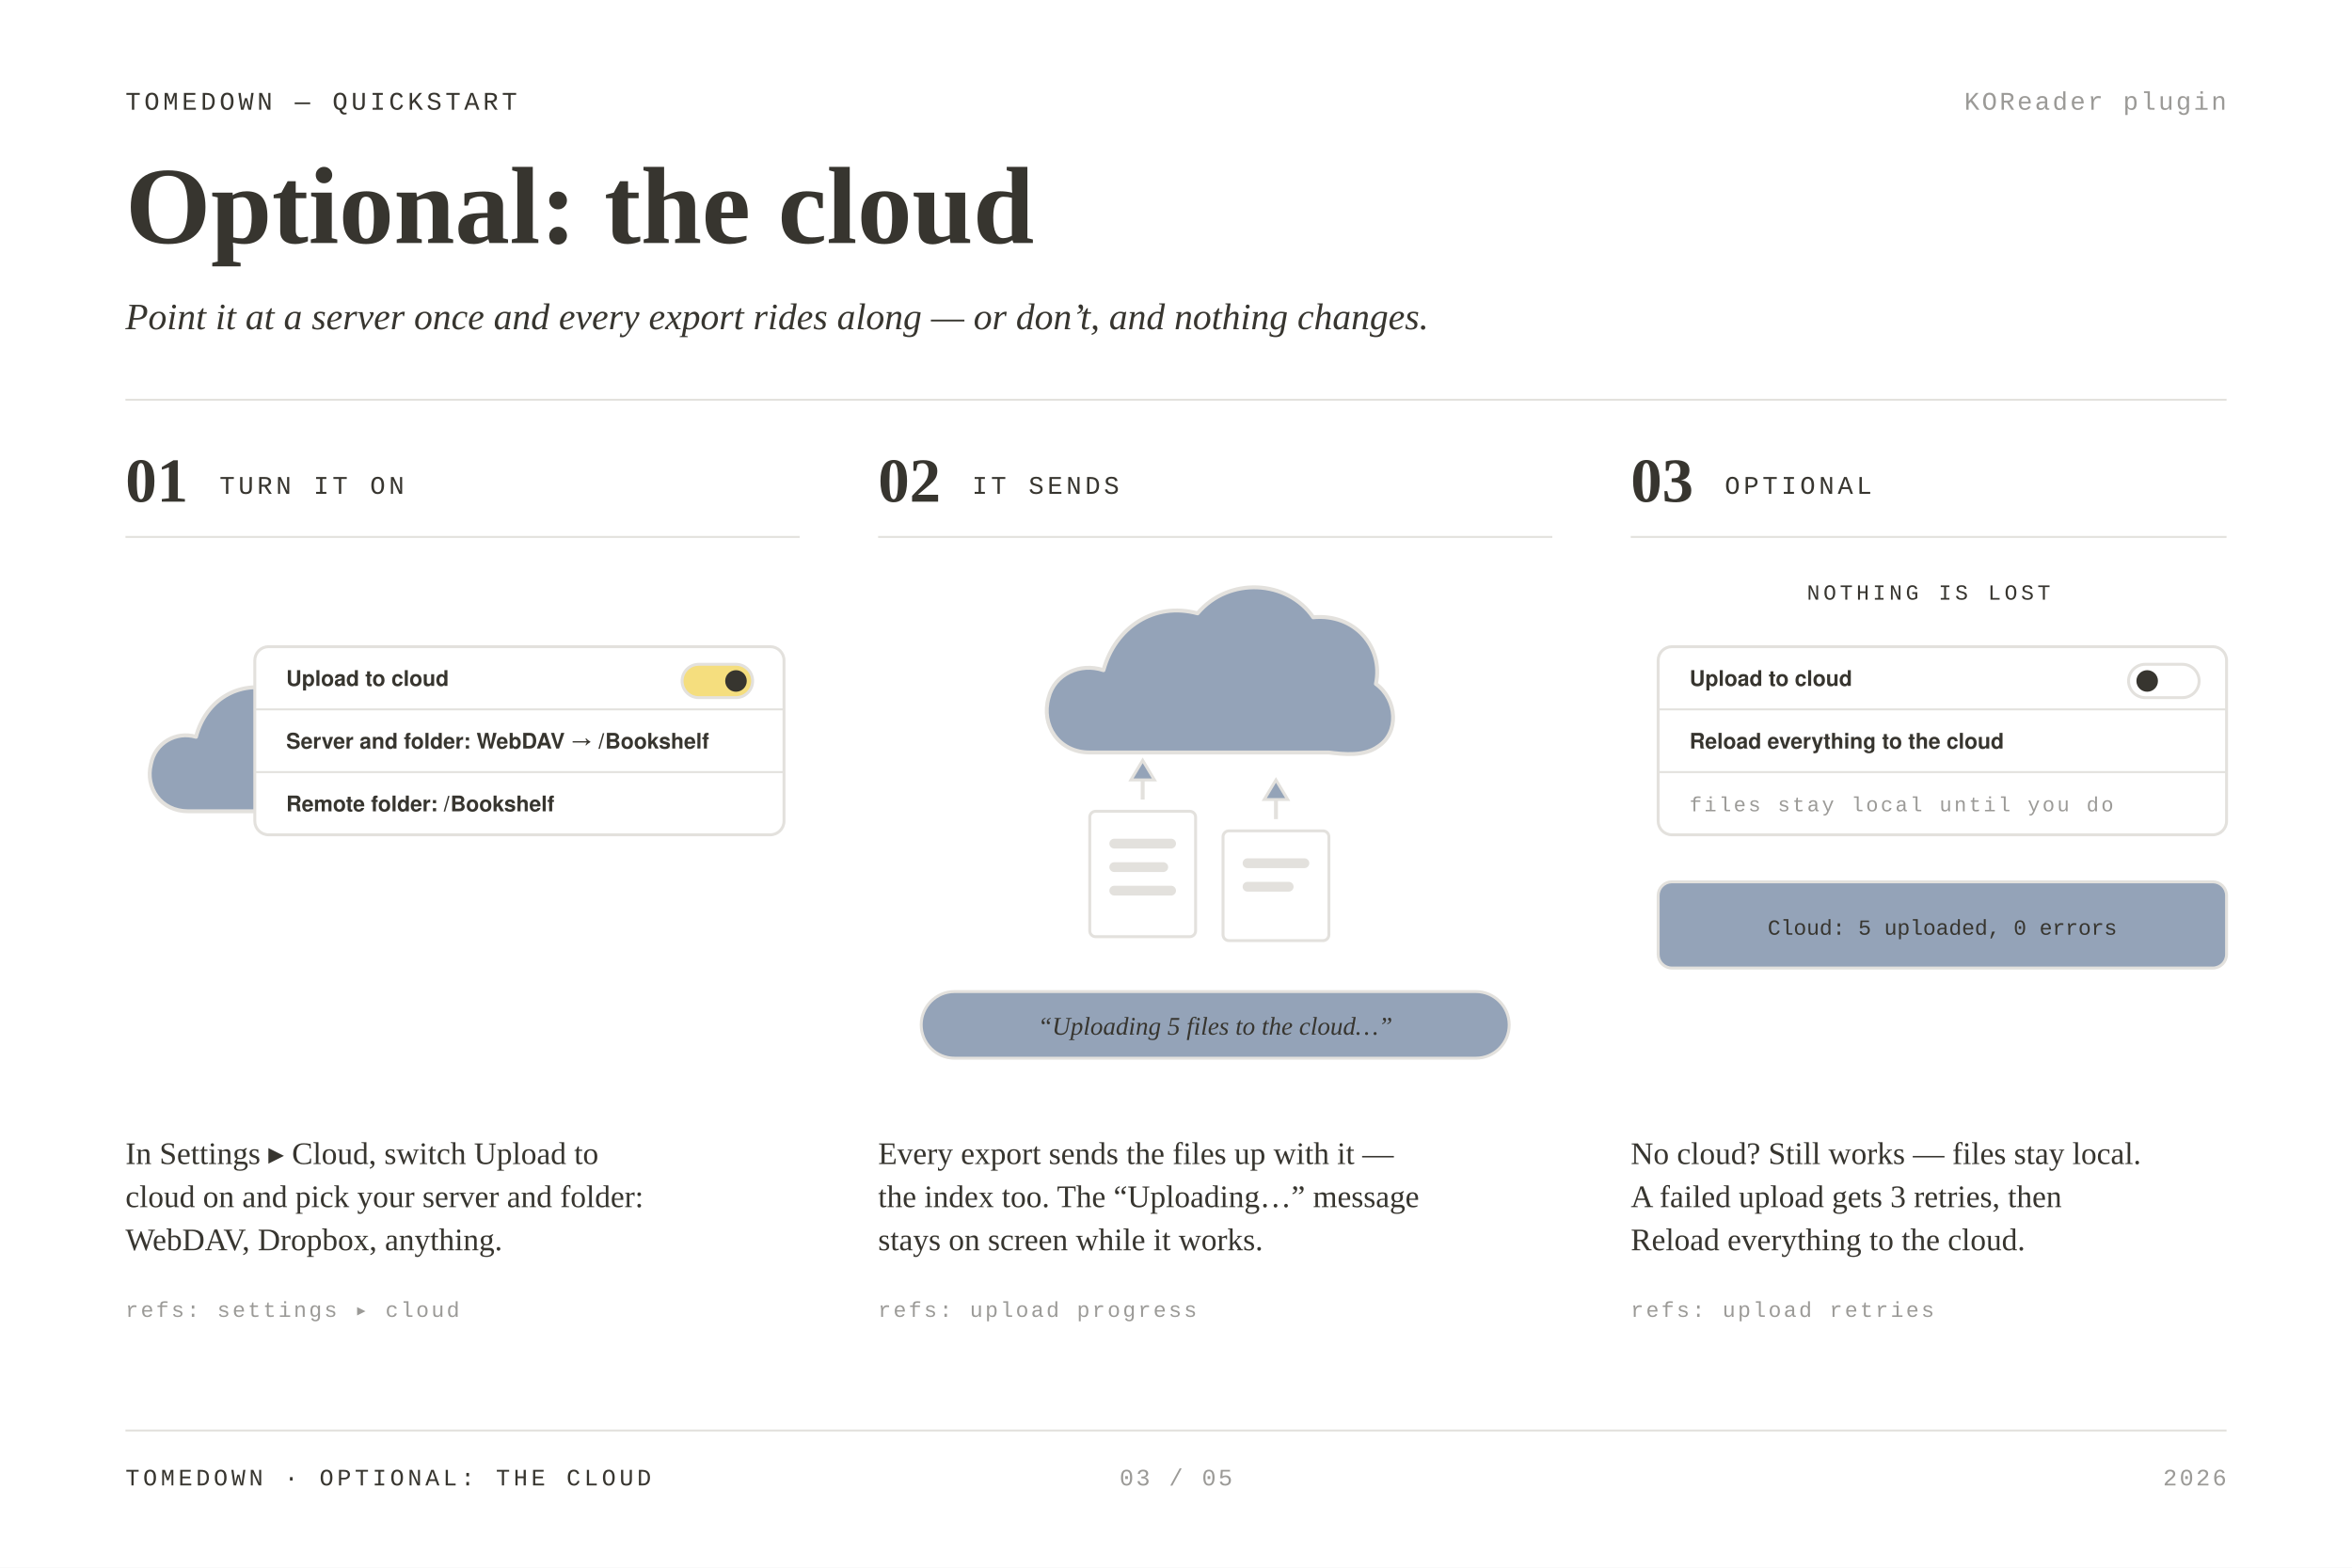
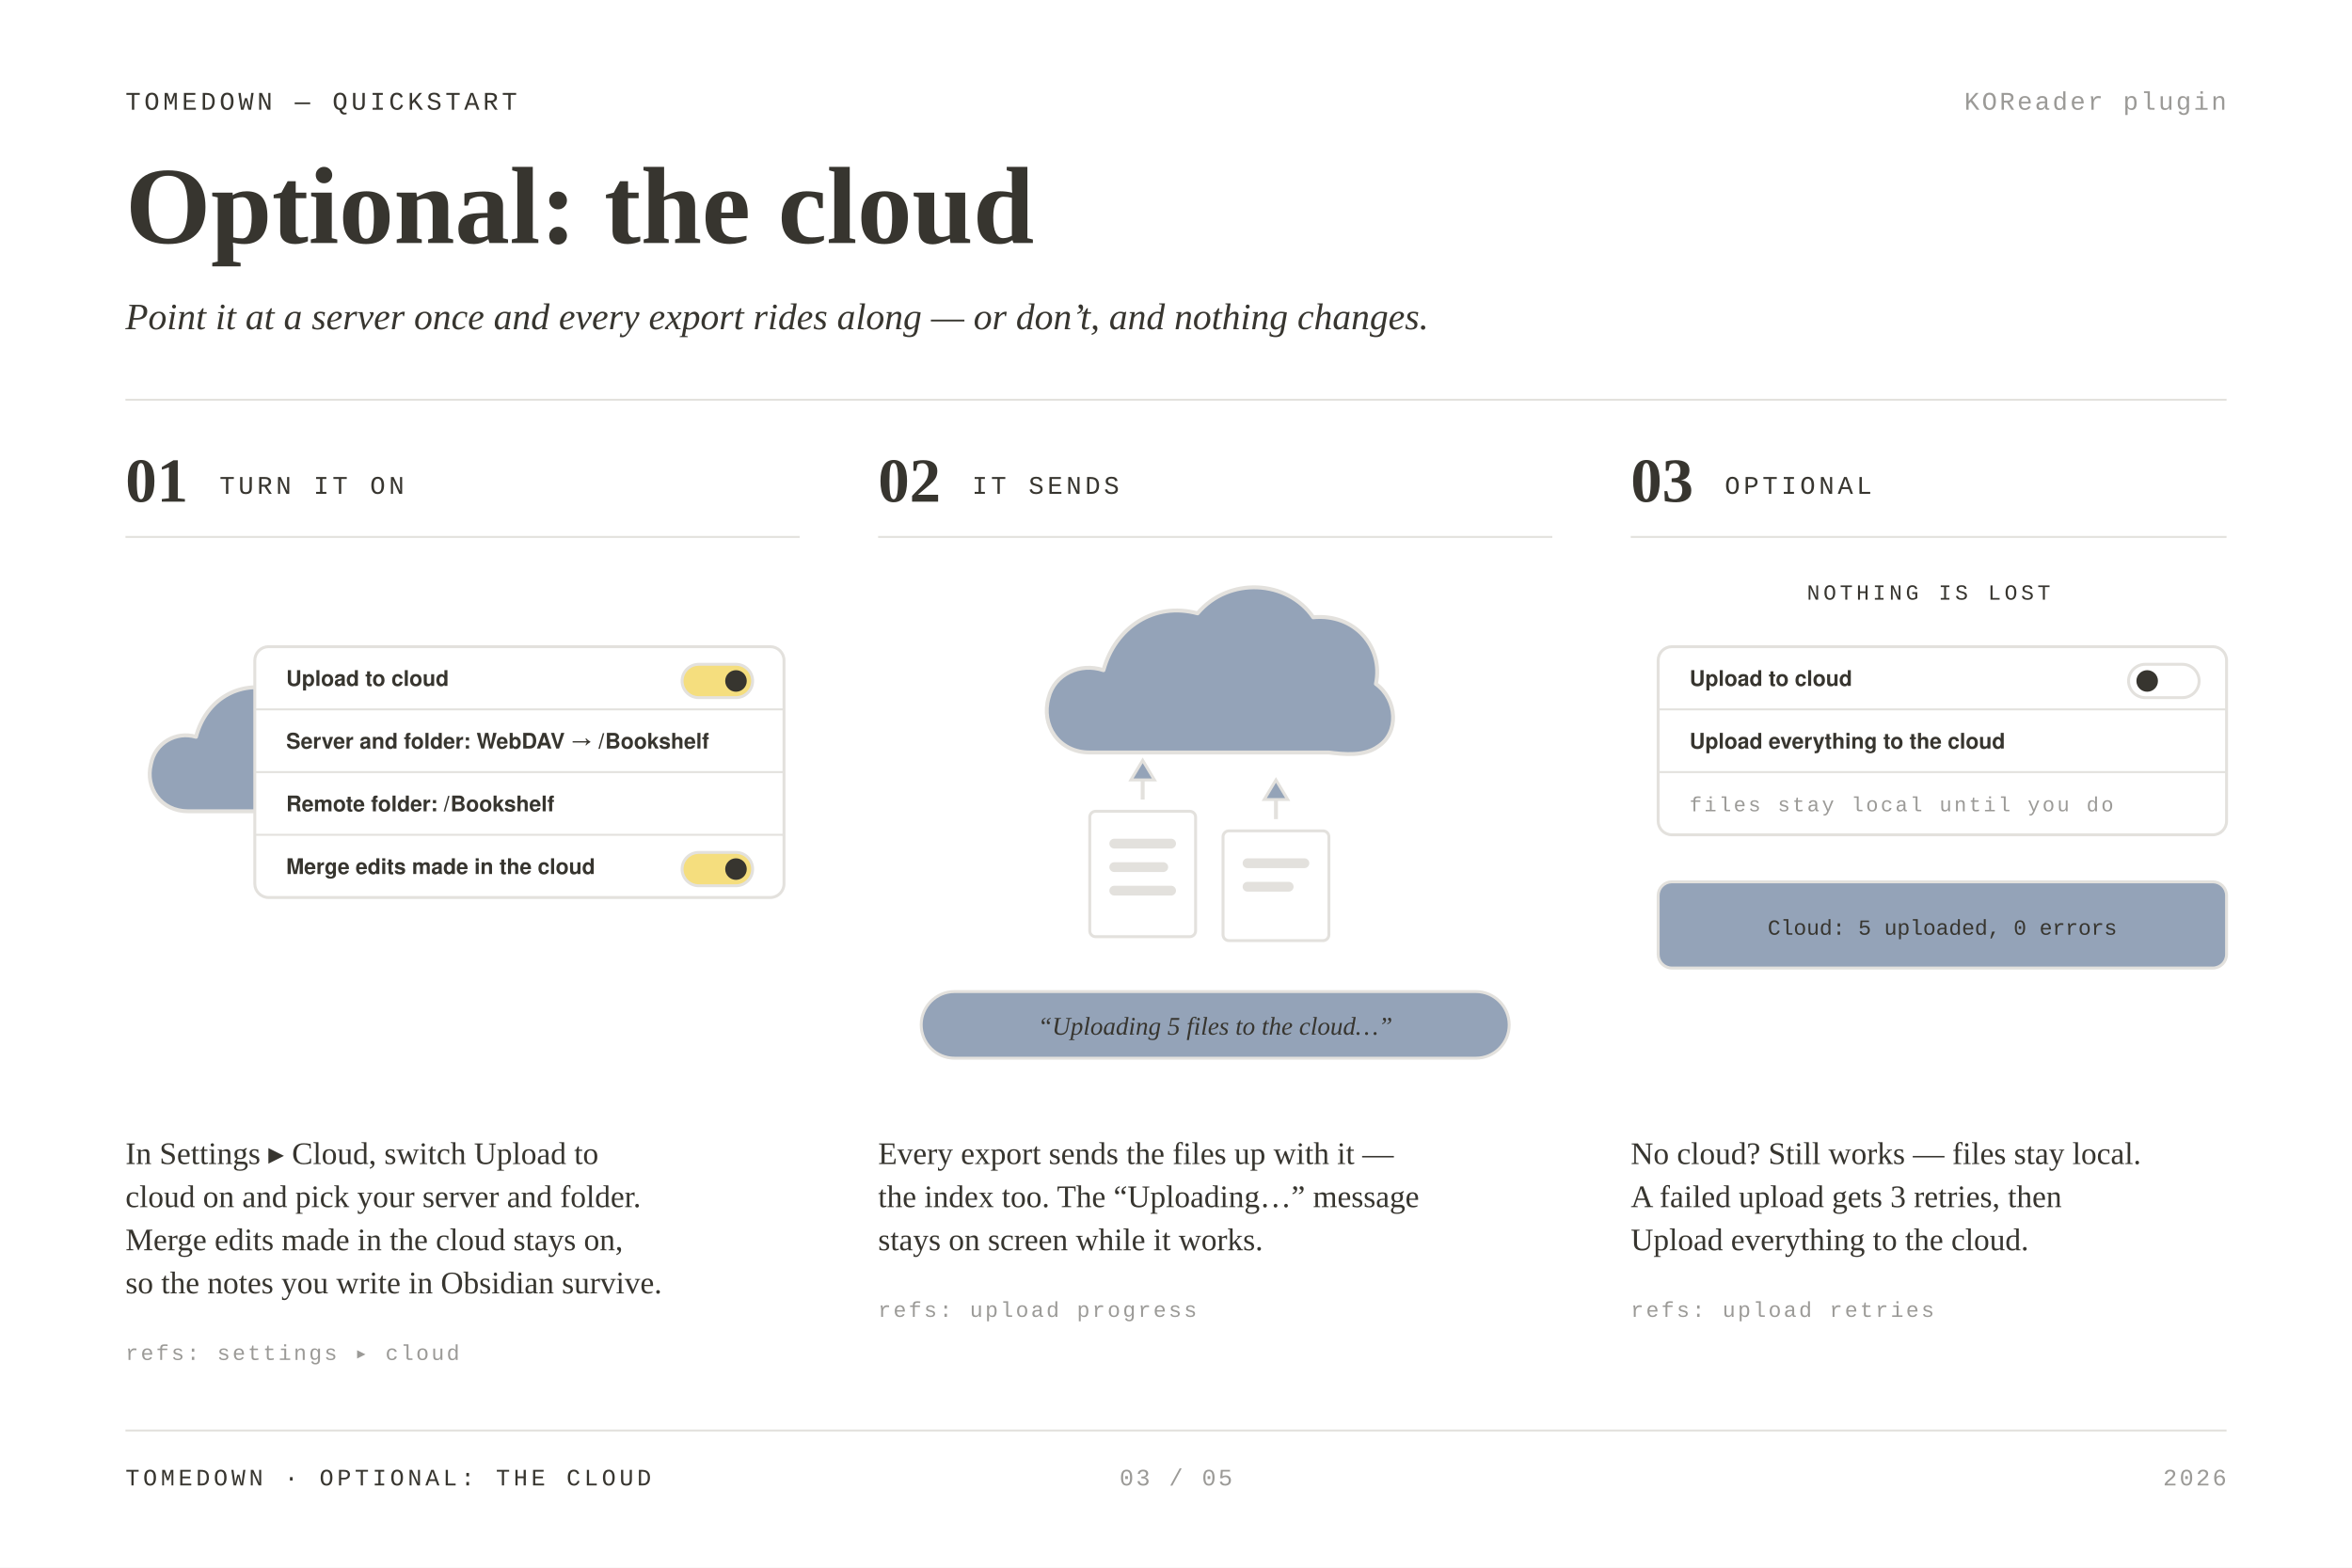
<svg xmlns="http://www.w3.org/2000/svg" width="1740" height="1160" viewBox="0 0 1200 800" role="img" aria-label="Tomedown quickstart tutorial 03 — Optional: the cloud: switch upload on, every export sends the files, and without a cloud everything still works">
  <style>
    .display { font-family: Georgia, "Times New Roman", serif; font-weight: 700; fill: #37352F; }
    .deck    { font-family: Georgia, "Times New Roman", serif; font-style: italic; fill: #37352F; }
    .label   { font-family: "SF Mono", Menlo, Consolas, "Liberation Mono", monospace; letter-spacing: 1.8px; fill: #37352F; }
    .labelm  { font-family: "SF Mono", Menlo, Consolas, "Liberation Mono", monospace; letter-spacing: 1.2px; fill: #9B9A97; }
    .body    { font-family: Georgia, "Times New Roman", serif; fill: #37352F; }
    .menu    { font-family: "Helvetica Neue", Helvetica, Arial, sans-serif; font-weight: 700; fill: #37352F; }
    .code    { font-family: "SF Mono", Menlo, Consolas, "Liberation Mono", monospace; fill: #37352F; }
    .rule    { stroke: #E3E1DD; stroke-width: 1; }
    .hair    { stroke: #E3E1DD; stroke-width: 1; opacity: 1; }
    .card    { fill: #FFFFFF; stroke: #E3E1DD; stroke-width: 1.5; }
    .frame   { fill: #FFFFFF; stroke: #E3E1DD; stroke-width: 1.5; }
    .skel    { fill: #E3E1DD; }
    .accent  { fill: #F5DE7E; }
    .cloud   { fill: #94A3B8; stroke: #E3E1DD; stroke-width: 2; stroke-linejoin: round; }
    .cloudtri{ fill: #94A3B8; stroke: #E3E1DD; stroke-width: 1.5; }
    .cloudbox{ fill: #94A3B8; stroke: #E3E1DD; stroke-width: 1.5; }
  </style>
  <rect width="1200" height="800" fill="#FFFFFF" />
  <text class="label" x="64" y="56" font-size="13">TOMEDOWN — QUICKSTART</text>
  <text class="labelm" x="1136" y="56" font-size="13" text-anchor="end">KOReader plugin</text>
  <text class="display" x="64" y="124" font-size="56">Optional: the cloud</text>
  <text class="deck" x="64" y="168" font-size="19">Point it at a server once and every export rides along — or don’t, and nothing changes.</text>
  <line class="rule" x1="64" y1="204" x2="1136" y2="204" />
  <text class="display" x="64" y="256" font-size="32">01</text>
  <text class="label" x="112" y="252" font-size="13">TURN IT ON</text>
  <line class="hair" x1="64" y1="274" x2="408" y2="274" />
  <path class="cloud" d="M96 414 C82 414 74 402 77 390 C79 379 90 373 100 376 C105 357 122 347 140 352 C154 336 180 337 190 353 C208 350 220 364 217 379 C228 386 230 401 220 410 C213 416 202 416 194 414 Z" />
-   <rect class="card" x="130" y="330" width="270" height="96" rx="7" />
+   <rect class="card" x="130" y="330" width="270" height="128" rx="7" />
  <line class="hair" x1="130" y1="362" x2="400" y2="362" />
  <line class="hair" x1="130" y1="394" x2="400" y2="394" />
+   <line class="hair" x1="130" y1="426" x2="400" y2="426" />
  <text class="menu" x="146" y="350" font-size="11">Upload to cloud</text>
  <rect x="348" y="339" width="36" height="17" rx="8.5" fill="#F5DE7E" stroke="#E3E1DD" stroke-width="1.5" />
  <circle cx="375.5" cy="347.5" r="5.5" fill="#37352F" />
  <text class="menu" x="146" y="382" font-size="11">Server and folder: WebDAV → /Bookshelf</text>
  <text class="menu" x="146" y="414" font-size="11">Remote folder: /Bookshelf</text>
+   <text class="menu" x="146" y="446" font-size="11">Merge edits made in the cloud</text>
+   <rect x="348" y="435" width="36" height="17" rx="8.5" fill="#F5DE7E" stroke="#E3E1DD" stroke-width="1.5" />
+   <circle cx="375.5" cy="443.5" r="5.5" fill="#37352F" />
  <text class="body" x="64" y="594" font-size="16">In Settings ▸ Cloud, switch Upload to</text>
-   <text class="body" x="64" y="616" font-size="16">cloud on and pick your server and folder:</text>
-   <text class="body" x="64" y="638" font-size="16">WebDAV, Dropbox, anything.</text>
-   <text class="labelm" x="64" y="672" font-size="11">refs: settings ▸ cloud</text>
+   <text class="body" x="64" y="616" font-size="16">cloud on and pick your server and folder.</text>
+   <text class="body" x="64" y="638" font-size="16">Merge edits made in the cloud stays on,</text>
+   <text class="body" x="64" y="660" font-size="16">so the notes you write in Obsidian survive.</text>
+   <text class="labelm" x="64" y="694" font-size="11">refs: settings ▸ cloud</text>
  <text class="display" x="448" y="256" font-size="32">02</text>
  <text class="label" x="496" y="252" font-size="13">IT SENDS</text>
  <line class="hair" x1="448" y1="274" x2="792" y2="274" />
  <path class="cloud" d="M556 384 C540 384 531 370 535 356 C538 344 551 338 563 342 C569 320 589 307 611 313 C627 294 657 296 670 315 C691 313 706 330 702 349 C713 357 714 374 703 381 C696 386 686 385 678 384 Z" />
  <rect class="card" x="556" y="414" width="54" height="64" rx="3" />
  <rect class="skel" x="566" y="428" width="34" height="5" rx="2.5" />
  <rect class="skel" x="566" y="440" width="30" height="5" rx="2.5" />
  <rect class="skel" x="566" y="452" width="34" height="5" rx="2.5" />
  <rect class="card" x="624" y="424" width="54" height="56" rx="3" />
  <rect class="skel" x="634" y="438" width="34" height="5" rx="2.5" />
  <rect class="skel" x="634" y="450" width="26" height="5" rx="2.5" />
  <path d="M583 408 V394" fill="none" stroke="#E3E1DD" stroke-width="2" />
  <path class="cloudtri" d="M577 398 L583 388 L589 398 Z" />
  <path d="M651 418 V404" fill="none" stroke="#E3E1DD" stroke-width="2" />
  <path class="cloudtri" d="M645 408 L651 398 L657 408 Z" />
  <rect class="cloudbox" x="470" y="506" width="300" height="34" rx="17" />
  <text class="deck" x="620" y="528" font-size="13" text-anchor="middle">“Uploading 5 files to the cloud…”</text>
  <text class="body" x="448" y="594" font-size="16">Every export sends the files up with it —</text>
  <text class="body" x="448" y="616" font-size="16">the index too. The “Uploading…” message</text>
  <text class="body" x="448" y="638" font-size="16">stays on screen while it works.</text>
  <text class="labelm" x="448" y="672" font-size="11">refs: upload progress</text>
  <text class="display" x="832" y="256" font-size="32">03</text>
  <text class="label" x="880" y="252" font-size="13">OPTIONAL</text>
  <line class="hair" x1="832" y1="274" x2="1136" y2="274" />
  <text class="label" x="984" y="306" font-size="11" text-anchor="middle">NOTHING IS LOST</text>
  <rect class="card" x="846" y="330" width="290" height="96" rx="7" />
  <line class="hair" x1="846" y1="362" x2="1136" y2="362" />
  <line class="hair" x1="846" y1="394" x2="1136" y2="394" />
  <text class="menu" x="862" y="350" font-size="11">Upload to cloud</text>
  <rect x="1086" y="339" width="36" height="17" rx="8.5" fill="#FFFFFF" stroke="#E3E1DD" stroke-width="1.5" />
  <circle cx="1095.5" cy="347.5" r="5.5" fill="#37352F" />
-   <text class="menu" x="862" y="382" font-size="11">Reload everything to the cloud</text>
+   <text class="menu" x="862" y="382" font-size="11">Upload everything to the cloud</text>
  <text class="labelm" x="862" y="414" font-size="10.5">files stay local until you do</text>
  <rect class="cloudbox" x="846" y="450" width="290" height="44" rx="7" />
  <text class="code" x="991" y="477" font-size="11" text-anchor="middle">Cloud: 5 uploaded, 0 errors</text>
  <text class="body" x="832" y="594" font-size="16">No cloud? Still works — files stay local.</text>
  <text class="body" x="832" y="616" font-size="16">A failed upload gets 3 retries, then</text>
-   <text class="body" x="832" y="638" font-size="16">Reload everything to the cloud.</text>
+   <text class="body" x="832" y="638" font-size="16">Upload everything to the cloud.</text>
  <text class="labelm" x="832" y="672" font-size="11">refs: upload retries</text>
  <line class="rule" x1="64" y1="730" x2="1136" y2="730" />
  <text class="label" x="64" y="758" font-size="12">TOMEDOWN · OPTIONAL: THE CLOUD</text>
  <text class="labelm" x="600" y="758" font-size="12" text-anchor="middle">03 / 05</text>
  <text class="labelm" x="1136" y="758" font-size="12" text-anchor="end">2026</text>
</svg>
